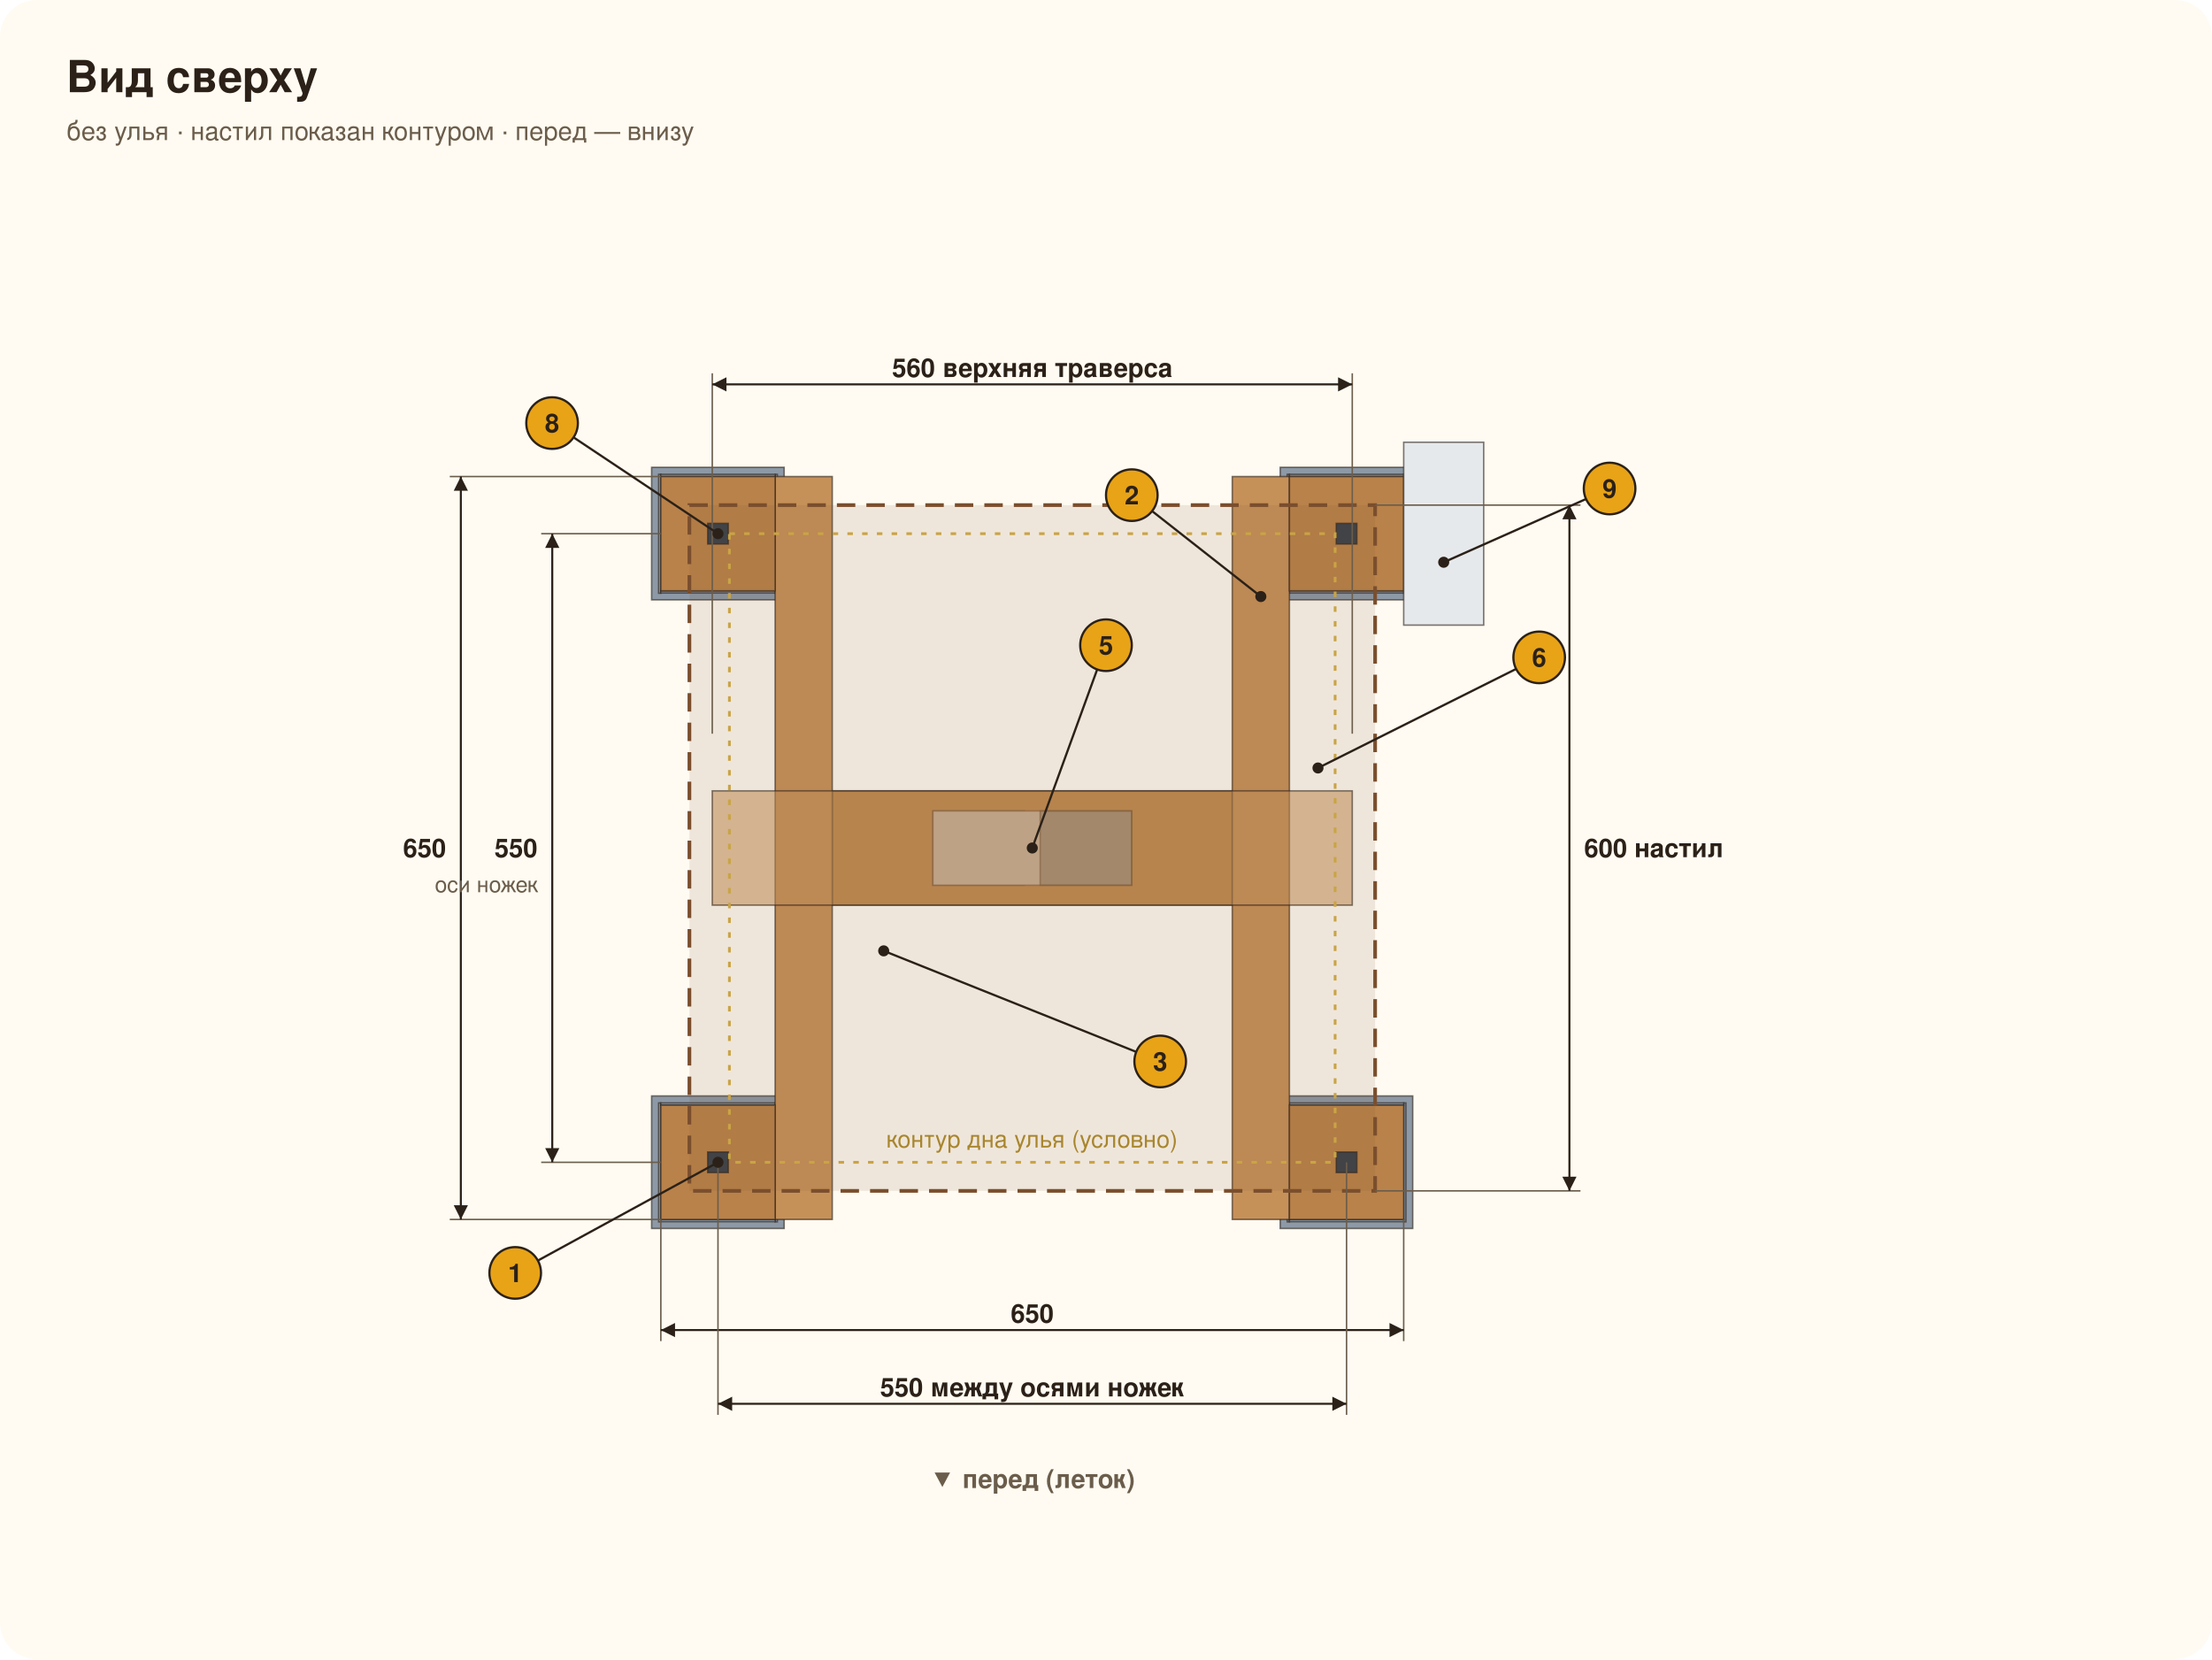
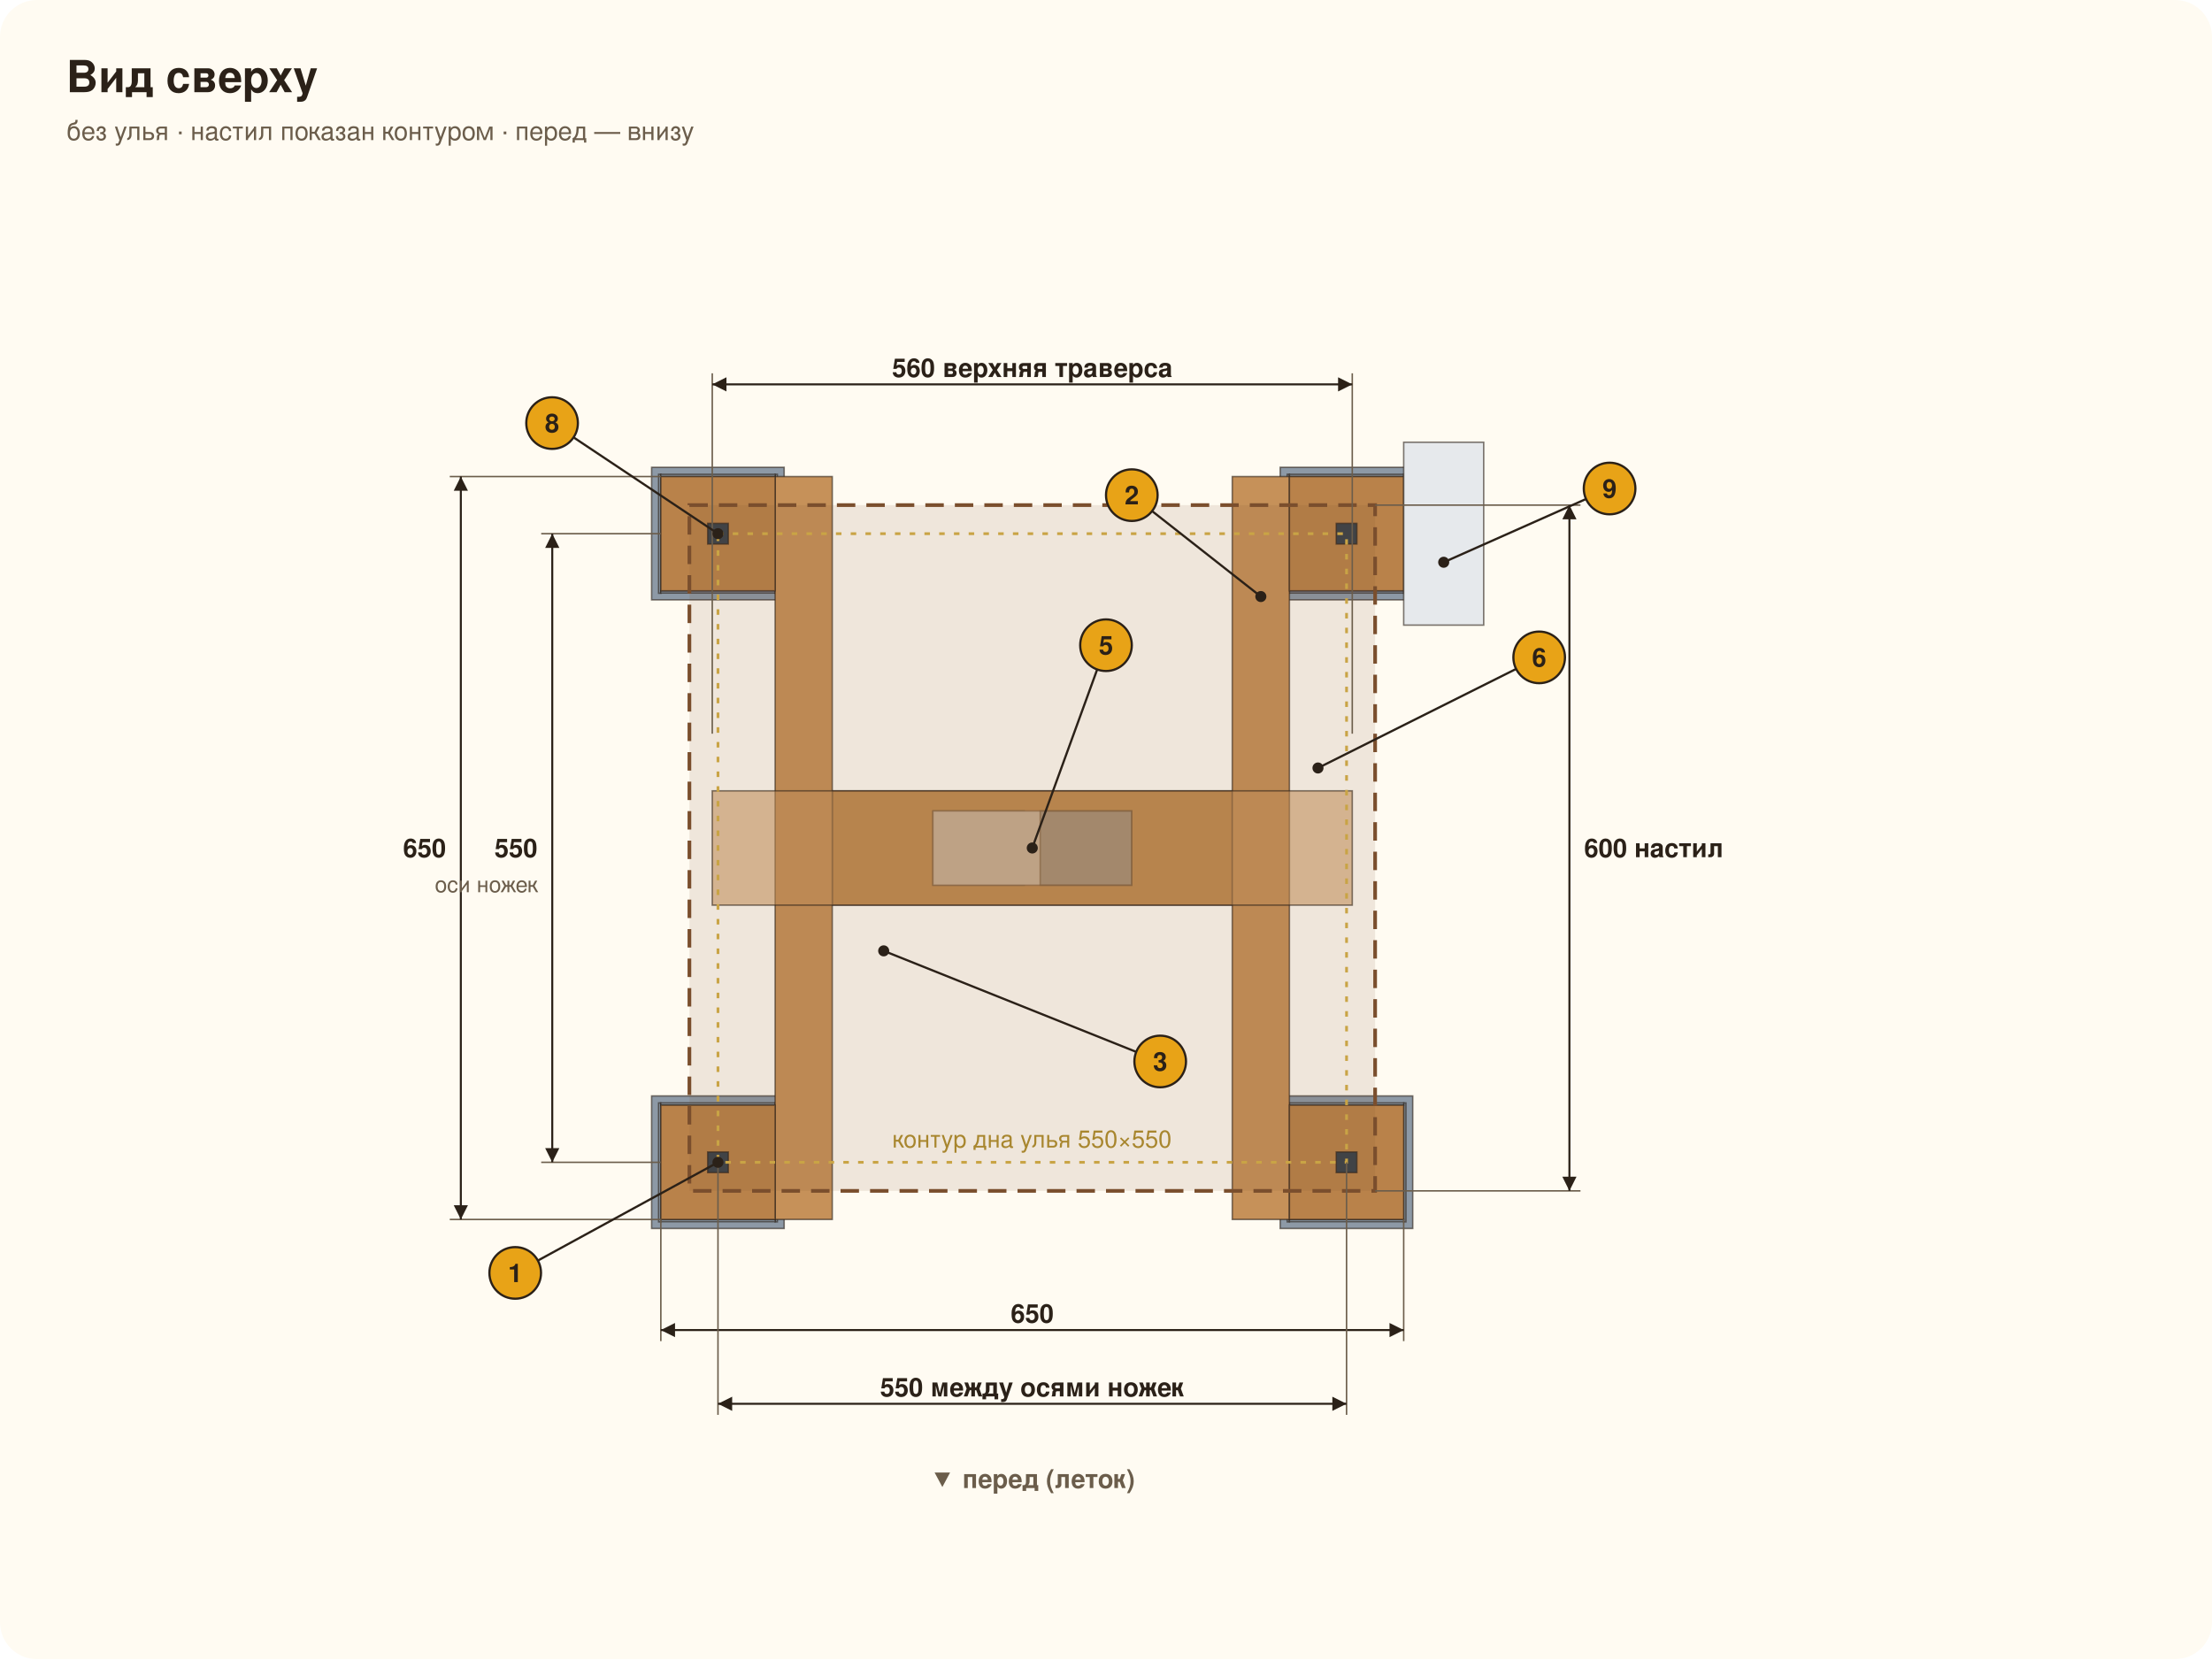
<svg xmlns="http://www.w3.org/2000/svg" viewBox="0 0 1200 900" width="1200" height="900" font-family="'Segoe UI', Helvetica, Arial, sans-serif">
  <defs>
    <marker id="a" viewBox="0 0 10 10" refX="10" refY="5" markerWidth="7" markerHeight="7" orient="auto-start-reverse">
      <path d="M0 0 L10 5 L0 10 Z" fill="#2B2118" />
    </marker>
    <pattern id="soil" width="14" height="14" patternUnits="userSpaceOnUse" patternTransform="rotate(45)">
      <rect width="14" height="14" fill="#E9E1D0" />
      <line x1="0" y1="0" x2="0" y2="14" stroke="#CDBFA3" stroke-width="3" />
    </pattern>
  </defs>
  <rect width="1200" height="900" rx="20" fill="#FFFBF2" />
  <text x="36" y="50" fill="#2B2118" font-size="24" font-weight="700">Вид сверху</text>
  <text x="36" y="76" fill="#6B5D4B" font-size="14">без улья · настил показан контуром · перед — внизу</text>
  <rect x="377.1" y="618.1" width="24.8" height="24.8" fill="#8D99A6" fill-opacity="1" stroke="#2B2118" stroke-width="0.8" stroke-opacity="0.6" />
  <rect x="377.1" y="277.1" width="24.8" height="24.8" fill="#8D99A6" fill-opacity="1" stroke="#2B2118" stroke-width="0.8" stroke-opacity="0.6" />
  <rect x="718.1" y="618.1" width="24.8" height="24.8" fill="#8D99A6" fill-opacity="1" stroke="#2B2118" stroke-width="0.8" stroke-opacity="0.6" />
  <rect x="718.1" y="277.1" width="24.8" height="24.8" fill="#8D99A6" fill-opacity="1" stroke="#2B2118" stroke-width="0.8" stroke-opacity="0.6" />
  <rect x="353.5" y="594.5" width="71.9" height="71.9" fill="#8D99A6" fill-opacity="1" stroke="#2B2118" stroke-width="0.8" stroke-opacity="0.6" />
  <rect x="353.5" y="253.5" width="71.9" height="71.9" fill="#8D99A6" fill-opacity="1" stroke="#2B2118" stroke-width="0.8" stroke-opacity="0.6" />
  <rect x="694.5" y="594.5" width="71.9" height="71.9" fill="#8D99A6" fill-opacity="1" stroke="#2B2118" stroke-width="0.8" stroke-opacity="0.6" />
  <rect x="694.5" y="253.5" width="71.9" height="71.9" fill="#8D99A6" fill-opacity="1" stroke="#2B2118" stroke-width="0.8" stroke-opacity="0.6" />
  <rect x="357.3" y="598.3" width="1.2" height="64.5" fill="#8D99A6" fill-opacity="1" stroke="#2B2118" stroke-width="0.8" stroke-opacity="0.6" />
  <rect x="420.5" y="598.3" width="1.2" height="64.5" fill="#8D99A6" fill-opacity="1" stroke="#2B2118" stroke-width="0.8" stroke-opacity="0.6" />
  <rect x="358.5" y="661.5" width="62.0" height="1.2" fill="#8D99A6" fill-opacity="1" stroke="#2B2118" stroke-width="0.8" stroke-opacity="0.6" />
  <rect x="358.5" y="598.3" width="62.0" height="1.2" fill="#8D99A6" fill-opacity="1" stroke="#2B2118" stroke-width="0.8" stroke-opacity="0.6" />
  <rect x="357.3" y="257.3" width="1.2" height="64.5" fill="#8D99A6" fill-opacity="1" stroke="#2B2118" stroke-width="0.8" stroke-opacity="0.6" />
  <rect x="420.5" y="257.3" width="1.2" height="64.5" fill="#8D99A6" fill-opacity="1" stroke="#2B2118" stroke-width="0.8" stroke-opacity="0.6" />
  <rect x="358.5" y="320.5" width="62.0" height="1.2" fill="#8D99A6" fill-opacity="1" stroke="#2B2118" stroke-width="0.8" stroke-opacity="0.6" />
  <rect x="358.5" y="257.3" width="62.0" height="1.2" fill="#8D99A6" fill-opacity="1" stroke="#2B2118" stroke-width="0.8" stroke-opacity="0.6" />
  <rect x="698.3" y="598.3" width="1.2" height="64.5" fill="#8D99A6" fill-opacity="1" stroke="#2B2118" stroke-width="0.8" stroke-opacity="0.6" />
  <rect x="761.5" y="598.3" width="1.2" height="64.5" fill="#8D99A6" fill-opacity="1" stroke="#2B2118" stroke-width="0.8" stroke-opacity="0.6" />
  <rect x="699.5" y="661.5" width="62.0" height="1.2" fill="#8D99A6" fill-opacity="1" stroke="#2B2118" stroke-width="0.8" stroke-opacity="0.6" />
  <rect x="699.5" y="598.3" width="62.0" height="1.2" fill="#8D99A6" fill-opacity="1" stroke="#2B2118" stroke-width="0.8" stroke-opacity="0.6" />
  <rect x="698.3" y="257.3" width="1.2" height="64.5" fill="#8D99A6" fill-opacity="1" stroke="#2B2118" stroke-width="0.8" stroke-opacity="0.6" />
  <rect x="761.5" y="257.3" width="1.2" height="64.5" fill="#8D99A6" fill-opacity="1" stroke="#2B2118" stroke-width="0.8" stroke-opacity="0.6" />
  <rect x="699.5" y="320.5" width="62.0" height="1.2" fill="#8D99A6" fill-opacity="1" stroke="#2B2118" stroke-width="0.8" stroke-opacity="0.6" />
  <rect x="699.5" y="257.3" width="62.0" height="1.2" fill="#8D99A6" fill-opacity="1" stroke="#2B2118" stroke-width="0.8" stroke-opacity="0.6" />
  <rect x="451.5" y="429.0" width="217.0" height="62.0" fill="#B9824A" fill-opacity="1" stroke="#2B2118" stroke-width="0.8" stroke-opacity="0.6" />
  <rect x="506.1" y="439.9" width="49.6" height="40.3" fill="#4F5862" fill-opacity="1" stroke="#2B2118" stroke-width="0.8" stroke-opacity="0.6" />
  <rect x="420.5" y="258.5" width="31.0" height="403.0" fill="#C69159" fill-opacity="1" stroke="#2B2118" stroke-width="0.8" stroke-opacity="0.6" />
  <rect x="668.5" y="258.5" width="31.0" height="403.0" fill="#C69159" fill-opacity="1" stroke="#2B2118" stroke-width="0.8" stroke-opacity="0.6" />
  <rect x="506.1" y="439.9" width="107.9" height="40.3" fill="#C9CED4" fill-opacity="1" stroke="#2B2118" stroke-width="0.8" stroke-opacity="0.6" />
  <rect x="564.3" y="439.9" width="49.6" height="40.3" fill="#4F5862" fill-opacity="0.55" stroke="#2B2118" stroke-width="0.8" stroke-opacity="0.6" />
  <rect x="358.5" y="599.5" width="62.0" height="62.0" fill="#B9824A" fill-opacity="1" stroke="#2B2118" stroke-width="0.8" stroke-opacity="0.6" />
  <rect x="358.5" y="258.5" width="62.0" height="62.0" fill="#B9824A" fill-opacity="1" stroke="#2B2118" stroke-width="0.8" stroke-opacity="0.6" />
  <rect x="699.5" y="599.5" width="62.0" height="62.0" fill="#B9824A" fill-opacity="1" stroke="#2B2118" stroke-width="0.8" stroke-opacity="0.6" />
  <rect x="699.5" y="258.5" width="62.0" height="62.0" fill="#B9824A" fill-opacity="1" stroke="#2B2118" stroke-width="0.8" stroke-opacity="0.6" />
  <rect x="761.5" y="239.9" width="43.4" height="99.2" fill="#E6E9EC" fill-opacity="1" stroke="#2B2118" stroke-width="0.8" stroke-opacity="0.6" />
  <rect x="386.4" y="627.4" width="6.2" height="6.2" fill="#4F5862" fill-opacity="1" stroke="#2B2118" stroke-width="0.8" stroke-opacity="0.6" />
  <rect x="386.4" y="286.4" width="6.2" height="6.2" fill="#4F5862" fill-opacity="1" stroke="#2B2118" stroke-width="0.8" stroke-opacity="0.6" />
  <rect x="727.4" y="627.4" width="6.2" height="6.2" fill="#4F5862" fill-opacity="1" stroke="#2B2118" stroke-width="0.8" stroke-opacity="0.6" />
  <rect x="727.4" y="286.4" width="6.2" height="6.2" fill="#4F5862" fill-opacity="1" stroke="#2B2118" stroke-width="0.8" stroke-opacity="0.6" />
  <rect x="383.9" y="624.9" width="11.2" height="11.2" fill="#3A424A" fill-opacity="1" stroke="#2B2118" stroke-width="0.8" stroke-opacity="0.6" />
  <rect x="383.9" y="283.9" width="11.2" height="11.2" fill="#3A424A" fill-opacity="1" stroke="#2B2118" stroke-width="0.8" stroke-opacity="0.6" />
  <rect x="724.9" y="624.9" width="11.2" height="11.2" fill="#3A424A" fill-opacity="1" stroke="#2B2118" stroke-width="0.8" stroke-opacity="0.6" />
  <rect x="724.9" y="283.9" width="11.2" height="11.2" fill="#3A424A" fill-opacity="1" stroke="#2B2118" stroke-width="0.8" stroke-opacity="0.6" />
  <rect x="386.4" y="429.0" width="347.2" height="62.0" fill="#C69159" fill-opacity="0.55" stroke="#2B2118" stroke-width="0.8" stroke-opacity="0.6" />
  <rect x="374.0" y="274.0" width="372.0" height="372.0" fill="#7A4E2D" fill-opacity="0.12" stroke="#7A4E2D" stroke-width="2" stroke-dasharray="10 6" />
-   <rect x="395.7" y="289.5" width="328.6" height="341.0" fill="none" stroke="#C9A445" stroke-width="1.5" stroke-dasharray="3 5" />
-   <text x="560.0" y="622.5" fill="#A8862E" font-size="13" text-anchor="middle">контур дна улья (условно)</text>
+   <rect x="389.5" y="289.5" width="341.0" height="341.0" fill="none" stroke="#C9A445" stroke-width="1.5" stroke-dasharray="3 5" />
+   <text x="560.0" y="622.5" fill="#A8862E" font-size="13" text-anchor="middle">контур дна улья 550×550</text>
  <text x="560.0" y="807.2" fill="#6B5D4B" font-size="14" font-weight="700" text-anchor="middle">▼ перед (леток)</text>
  <line x1="358.5" y1="258.5" x2="244.0" y2="258.5" stroke="#6B5D4B" stroke-width="0.8" />
  <line x1="358.5" y1="661.5" x2="244.0" y2="661.5" stroke="#6B5D4B" stroke-width="0.8" />
  <line x1="250.0" y1="258.5" x2="250.0" y2="661.5" stroke="#2B2118" stroke-width="1.1" marker-start="url(#a)" marker-end="url(#a)" />
  <text x="242.0" y="465.0" fill="#2B2118" font-size="14" font-weight="600" text-anchor="end">650</text>
  <line x1="358.5" y1="289.5" x2="293.6" y2="289.5" stroke="#6B5D4B" stroke-width="0.8" />
  <line x1="358.5" y1="630.5" x2="293.6" y2="630.5" stroke="#6B5D4B" stroke-width="0.8" />
  <line x1="299.6" y1="289.5" x2="299.6" y2="630.5" stroke="#2B2118" stroke-width="1.1" marker-start="url(#a)" marker-end="url(#a)" />
  <text x="291.6" y="465.0" fill="#2B2118" font-size="14" font-weight="600" text-anchor="end">550</text>
  <text x="291.6" y="484.0" fill="#6B5D4B" font-size="12" text-anchor="end">оси ножек</text>
  <line x1="746.0" y1="274.0" x2="857.4" y2="274.0" stroke="#6B5D4B" stroke-width="0.8" />
  <line x1="746.0" y1="646.0" x2="857.4" y2="646.0" stroke="#6B5D4B" stroke-width="0.8" />
  <line x1="851.4" y1="274.0" x2="851.4" y2="646.0" stroke="#2B2118" stroke-width="1.1" marker-start="url(#a)" marker-end="url(#a)" />
  <text x="859.4" y="465.0" fill="#2B2118" font-size="14" font-weight="600" text-anchor="start">600 настил</text>
  <line x1="386.4" y1="398.0" x2="386.4" y2="202.5" stroke="#6B5D4B" stroke-width="0.8" />
  <line x1="733.6" y1="398.0" x2="733.6" y2="202.5" stroke="#6B5D4B" stroke-width="0.8" />
  <line x1="386.4" y1="208.5" x2="733.6" y2="208.5" stroke="#2B2118" stroke-width="1.1" marker-start="url(#a)" marker-end="url(#a)" />
  <rect x="474.0" y="191.5" width="172.0" height="16" fill="#FFFBF2" />
  <text x="560.0" y="204.5" fill="#2B2118" font-size="14" font-weight="600" text-anchor="middle">560 верхняя траверса</text>
  <line x1="358.5" y1="661.5" x2="358.5" y2="727.5" stroke="#6B5D4B" stroke-width="0.8" />
  <line x1="761.5" y1="661.5" x2="761.5" y2="727.5" stroke="#6B5D4B" stroke-width="0.8" />
  <line x1="358.5" y1="721.5" x2="761.5" y2="721.5" stroke="#2B2118" stroke-width="1.1" marker-start="url(#a)" marker-end="url(#a)" />
  <rect x="542.0" y="704.5" width="36.0" height="16" fill="#FFFBF2" />
  <text x="560.0" y="717.5" fill="#2B2118" font-size="14" font-weight="600" text-anchor="middle">650</text>
  <line x1="389.5" y1="630.5" x2="389.5" y2="767.5" stroke="#6B5D4B" stroke-width="0.8" />
  <line x1="730.5" y1="630.5" x2="730.5" y2="767.5" stroke="#6B5D4B" stroke-width="0.8" />
  <line x1="389.5" y1="761.5" x2="730.5" y2="761.5" stroke="#2B2118" stroke-width="1.1" marker-start="url(#a)" marker-end="url(#a)" />
  <rect x="470.0" y="744.5" width="180.0" height="16" fill="#FFFBF2" />
  <text x="560.0" y="757.5" fill="#2B2118" font-size="14" font-weight="600" text-anchor="middle">550 между осями ножек</text>
  <line x1="389.5" y1="630.5" x2="279.5" y2="690.5" stroke="#2B2118" stroke-width="1.2" />
  <circle cx="389.5" cy="630.5" r="3" fill="#2B2118" />
  <circle cx="279.5" cy="690.5" r="14" fill="#E8A317" stroke="#2B2118" stroke-width="1.2" />
  <text x="279.5" y="695.5" fill="#2B2118" font-size="14" font-weight="700" text-anchor="middle">1</text>
  <line x1="684.0" y1="323.6" x2="614.0" y2="268.6" stroke="#2B2118" stroke-width="1.2" />
  <circle cx="684.0" cy="323.6" r="3" fill="#2B2118" />
  <circle cx="614.0" cy="268.6" r="14" fill="#E8A317" stroke="#2B2118" stroke-width="1.2" />
  <text x="614.0" y="273.6" fill="#2B2118" font-size="14" font-weight="700" text-anchor="middle">2</text>
  <line x1="479.4" y1="515.8" x2="629.4" y2="575.8" stroke="#2B2118" stroke-width="1.2" />
  <circle cx="479.4" cy="515.8" r="3" fill="#2B2118" />
  <circle cx="629.4" cy="575.8" r="14" fill="#E8A317" stroke="#2B2118" stroke-width="1.2" />
  <text x="629.4" y="580.8" fill="#2B2118" font-size="14" font-weight="700" text-anchor="middle">3</text>
  <line x1="560.0" y1="460.0" x2="600.0" y2="350.0" stroke="#2B2118" stroke-width="1.2" />
  <circle cx="560.0" cy="460.0" r="3" fill="#2B2118" />
  <circle cx="600.0" cy="350.0" r="14" fill="#E8A317" stroke="#2B2118" stroke-width="1.2" />
  <text x="600.0" y="355.0" fill="#2B2118" font-size="14" font-weight="700" text-anchor="middle">5</text>
  <line x1="715.0" y1="416.6" x2="835.0" y2="356.6" stroke="#2B2118" stroke-width="1.2" />
  <circle cx="715.0" cy="416.6" r="3" fill="#2B2118" />
  <circle cx="835.0" cy="356.6" r="14" fill="#E8A317" stroke="#2B2118" stroke-width="1.2" />
  <text x="835.0" y="361.6" fill="#2B2118" font-size="14" font-weight="700" text-anchor="middle">6</text>
  <line x1="389.5" y1="289.5" x2="299.5" y2="229.5" stroke="#2B2118" stroke-width="1.2" />
  <circle cx="389.5" cy="289.5" r="3" fill="#2B2118" />
  <circle cx="299.5" cy="229.5" r="14" fill="#E8A317" stroke="#2B2118" stroke-width="1.2" />
  <text x="299.5" y="234.5" fill="#2B2118" font-size="14" font-weight="700" text-anchor="middle">8</text>
  <line x1="783.2" y1="305.0" x2="873.2" y2="265.0" stroke="#2B2118" stroke-width="1.2" />
  <circle cx="783.2" cy="305.0" r="3" fill="#2B2118" />
  <circle cx="873.2" cy="265.0" r="14" fill="#E8A317" stroke="#2B2118" stroke-width="1.2" />
  <text x="873.2" y="270.0" fill="#2B2118" font-size="14" font-weight="700" text-anchor="middle">9</text>
</svg>
